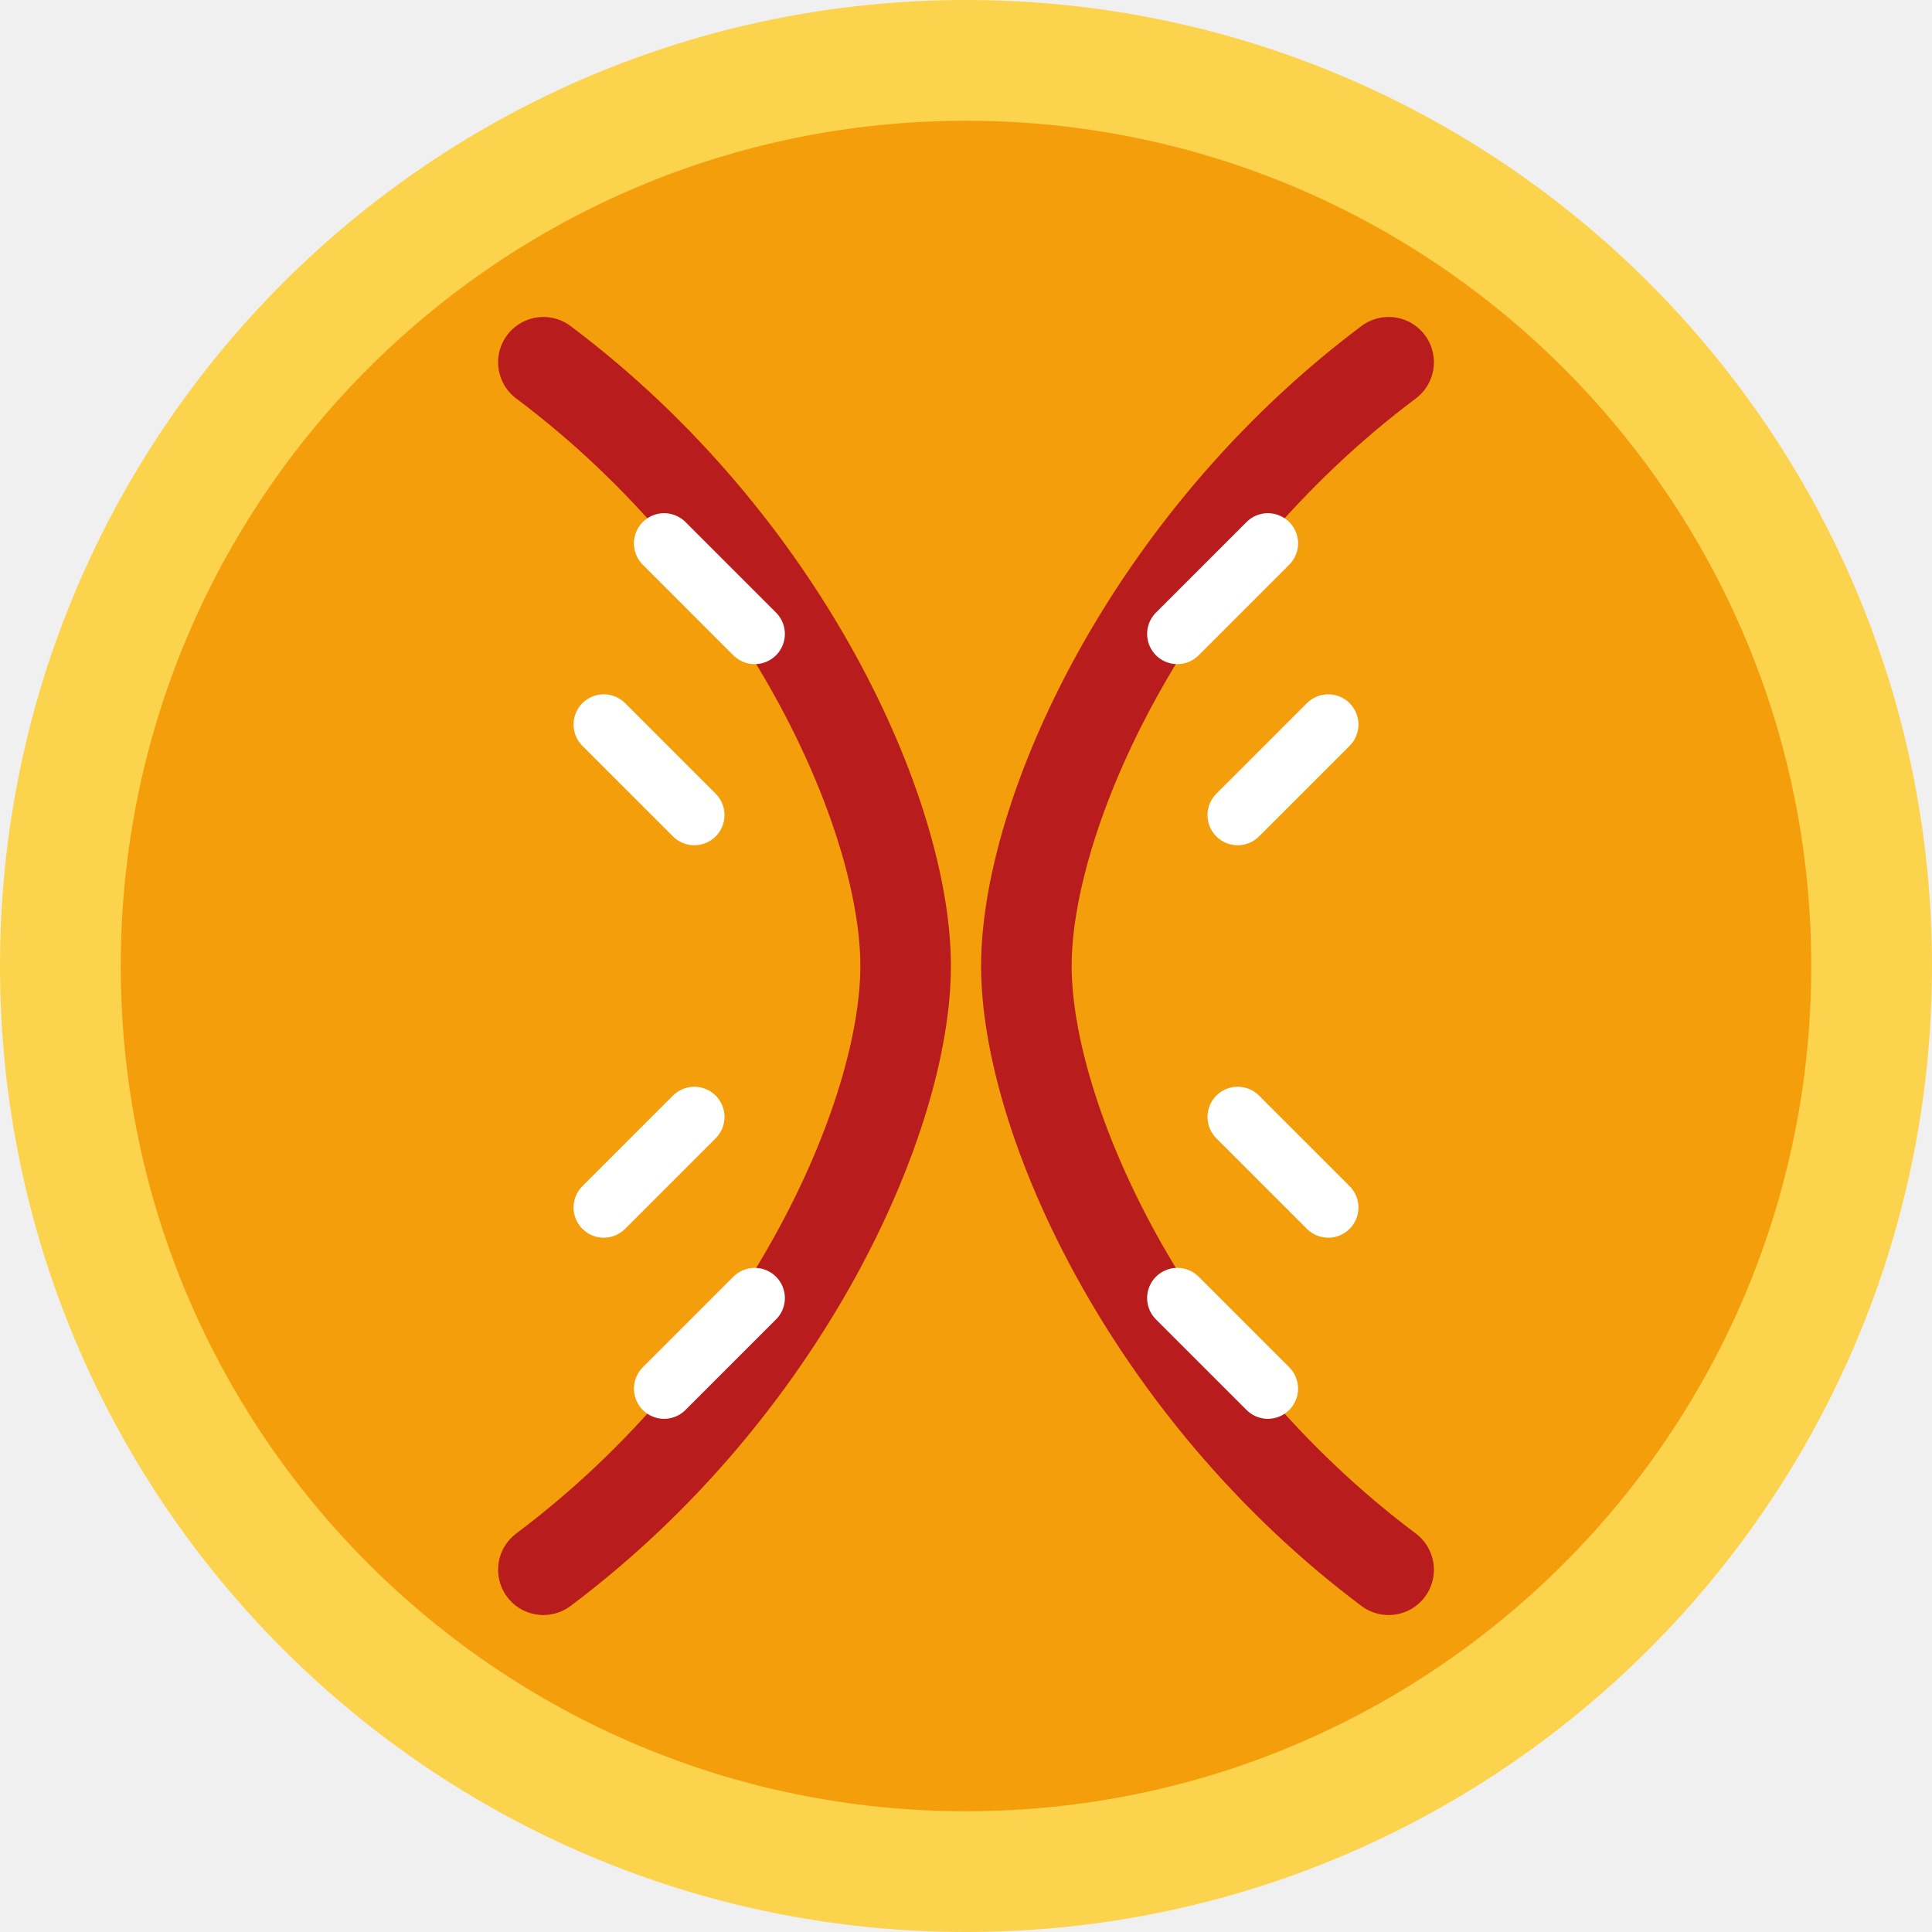
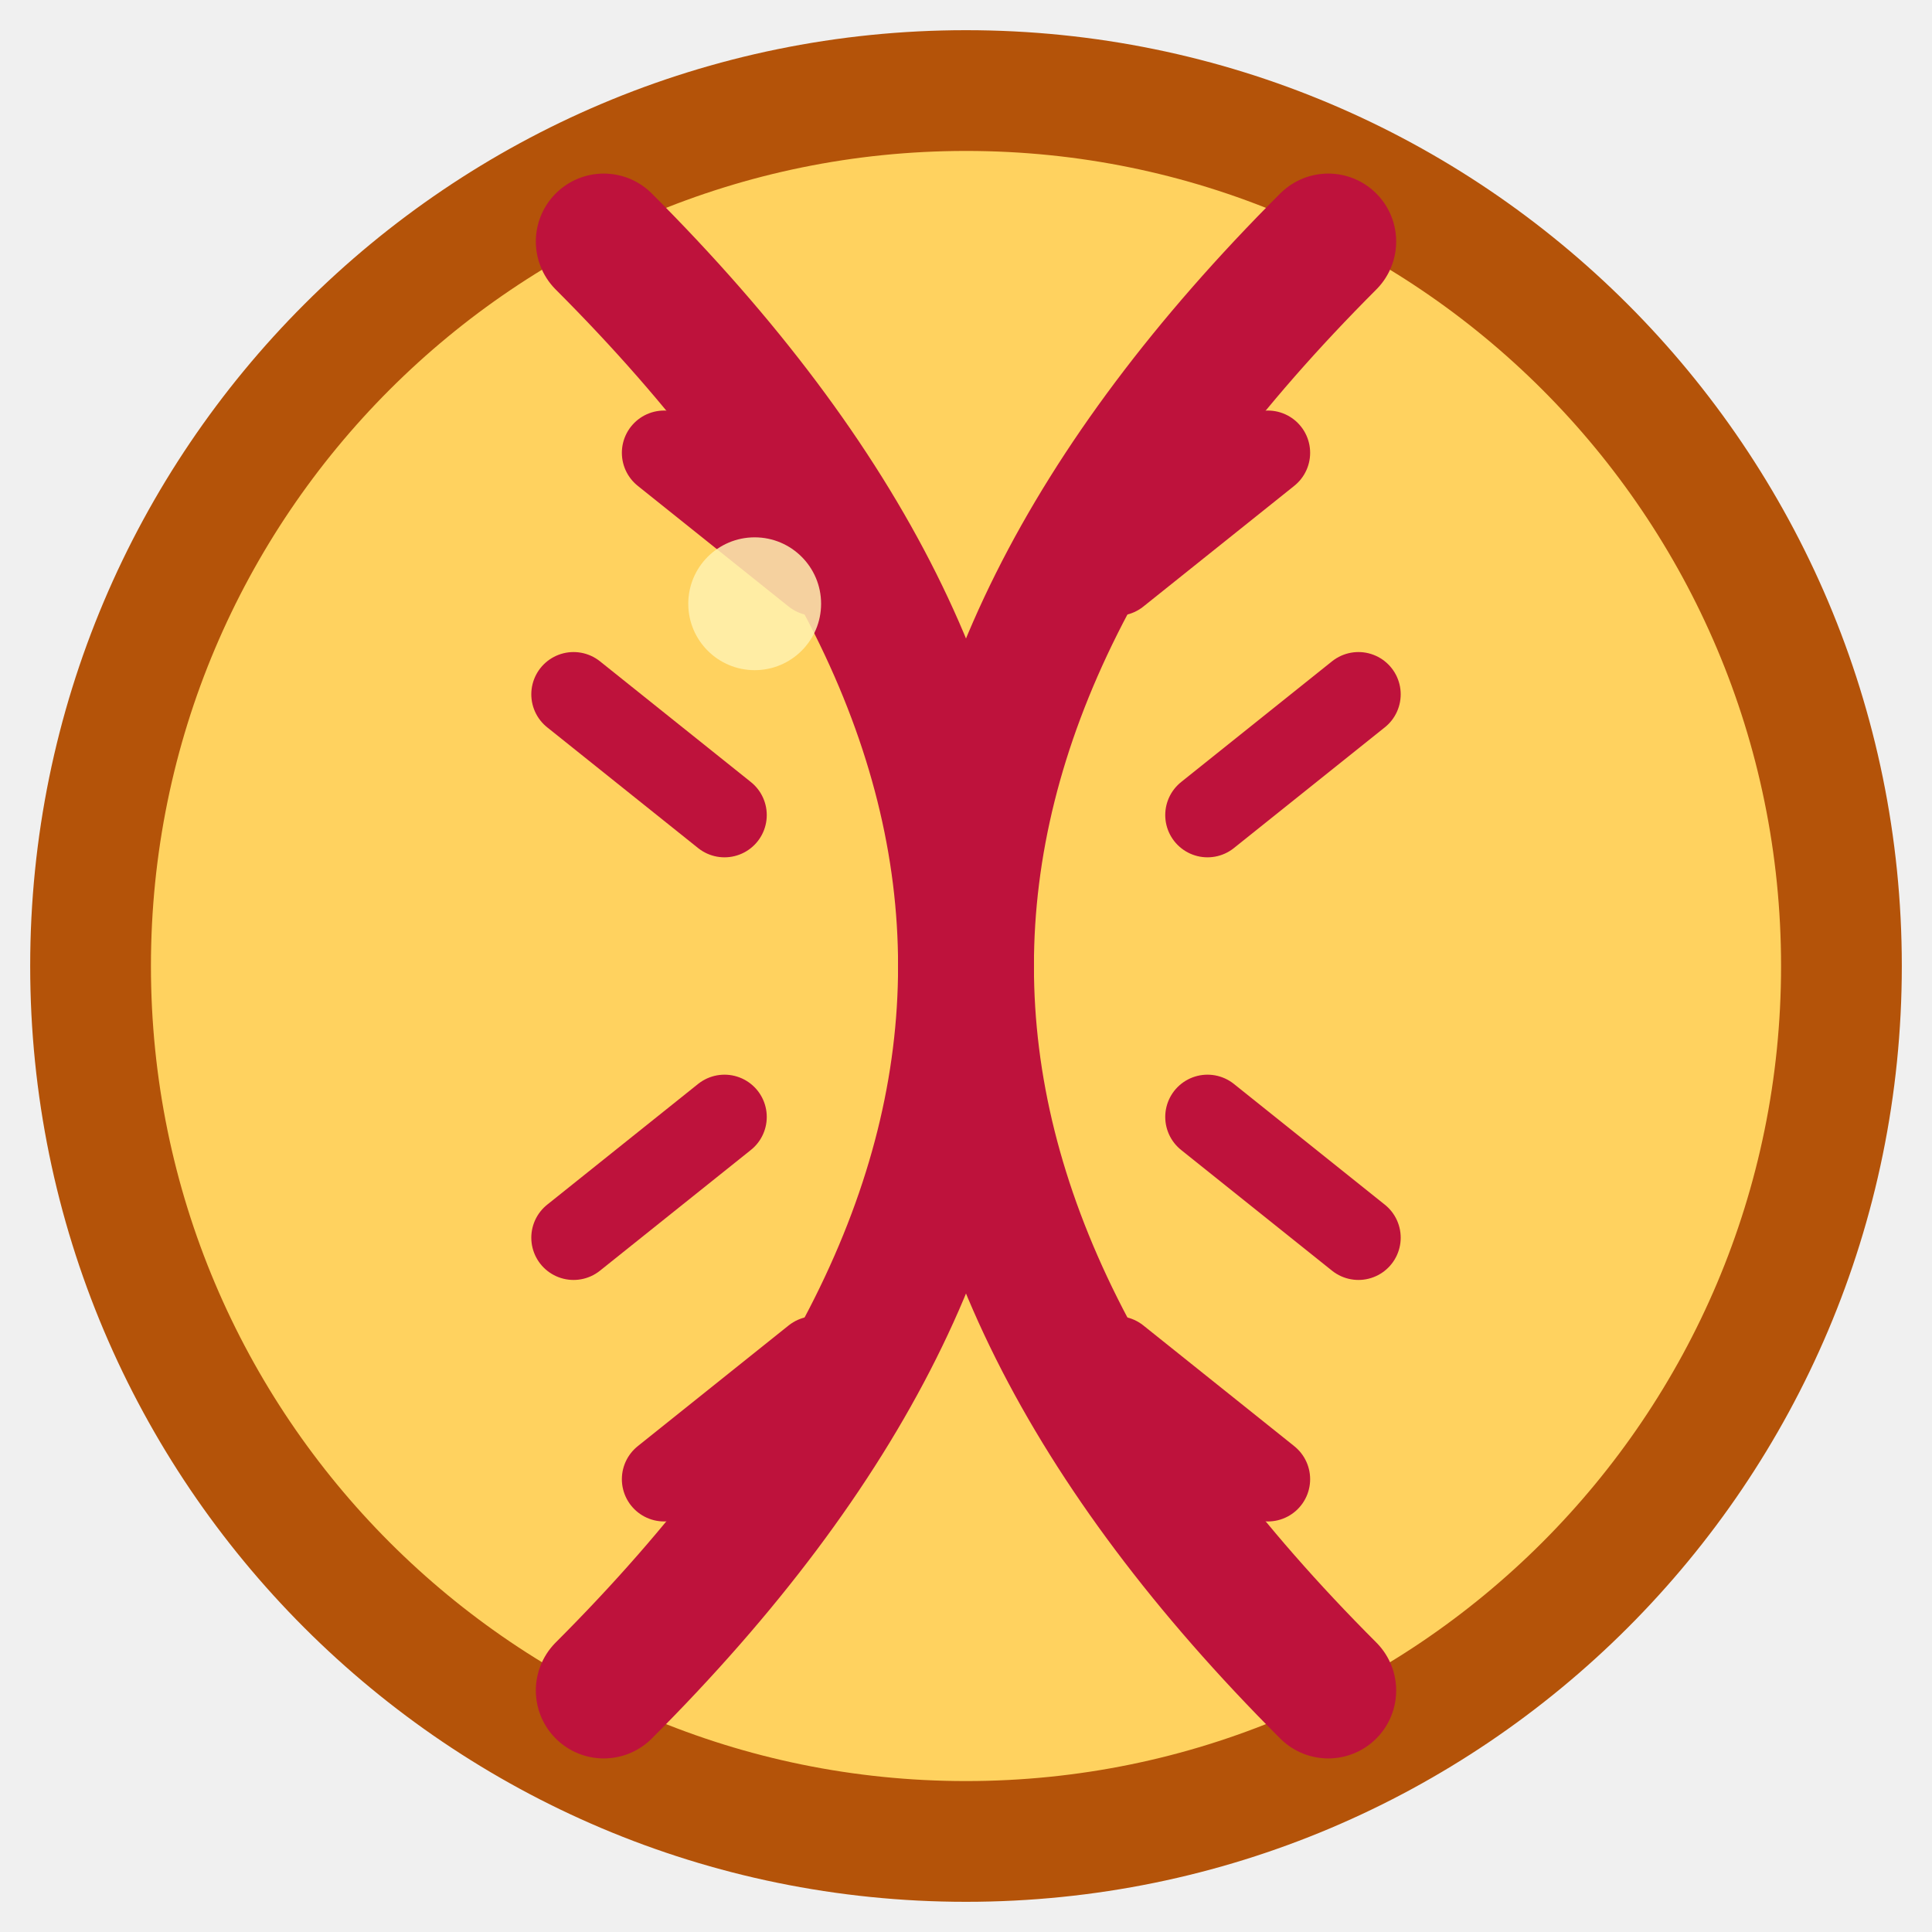
<svg xmlns="http://www.w3.org/2000/svg" viewBox="0 0 64 64" aria-hidden="true">
-   <circle cx="32" cy="32" r="30" fill="#f59e0b" stroke="#fcd34d" stroke-width="4" />
-   <path d="M18 12c8 6 12 15 12 20s-4 14-12 20" fill="none" stroke="#b91c1c" stroke-width="3" stroke-linecap="round" />
-   <path d="M46 12c-8 6-12 15-12 20s4 14 12 20" fill="none" stroke="#b91c1c" stroke-width="3" stroke-linecap="round" />
-   <path d="M22 18l3 3M20 24l3 3M20 40l3-3M22 46l3-3" stroke="#ffffff" stroke-width="2" stroke-linecap="round" />
-   <path d="M42 18l-3 3M44 24l-3 3M44 40l-3-3M42 46l-3-3" stroke="#ffffff" stroke-width="2" stroke-linecap="round" />
+   <circle cx="32" cy="32" r="29" fill="#ffd25f" stroke="#b45309" stroke-width="4" />
+   <path d="M20 8c8 8 12 16 12 24s-4 16-12 24" fill="none" stroke="#be123c" stroke-width="4.5" stroke-linecap="round" />
+   <path d="M44 8c-8 8-12 16-12 24s4 16 12 24" fill="none" stroke="#be123c" stroke-width="4.5" stroke-linecap="round" />
+   <path d="M22 15l5 4M19 23l5 4M19 41l5-4M22 49l5-4" stroke="#be123c" stroke-width="2.8" stroke-linecap="round" />
+   <path d="M42 15l-5 4M45 23l-5 4M45 41l-5-4M42 49l-5-4" stroke="#be123c" stroke-width="2.8" stroke-linecap="round" />
+   <circle cx="25" cy="20" r="2.2" fill="#fff2b0" opacity="0.85" />
</svg>
